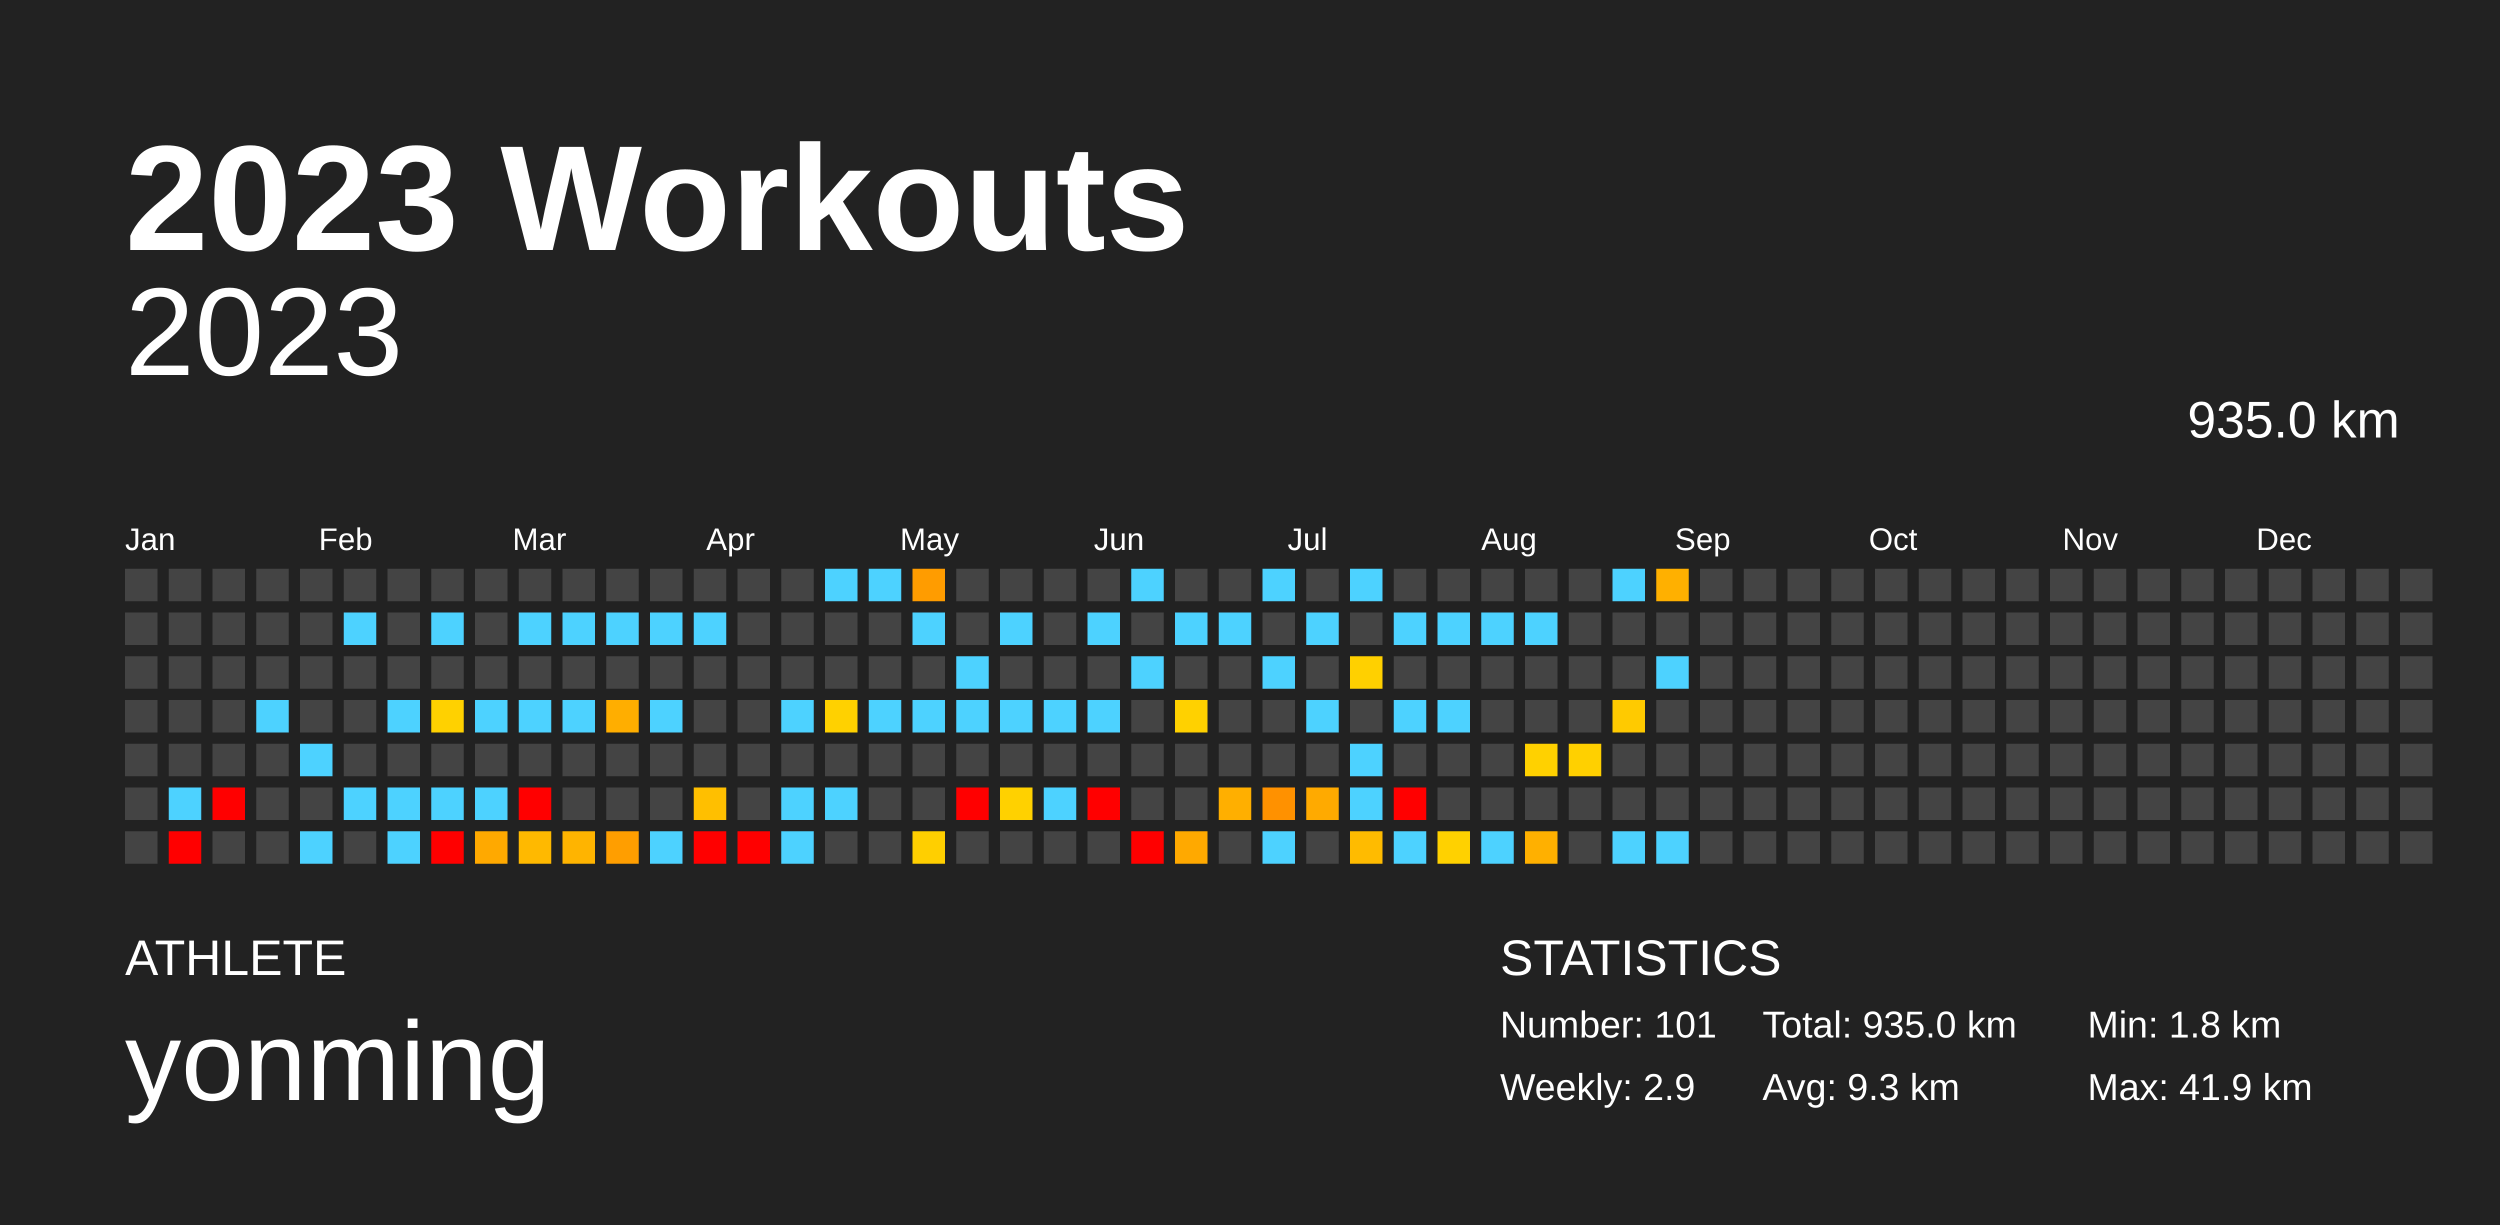
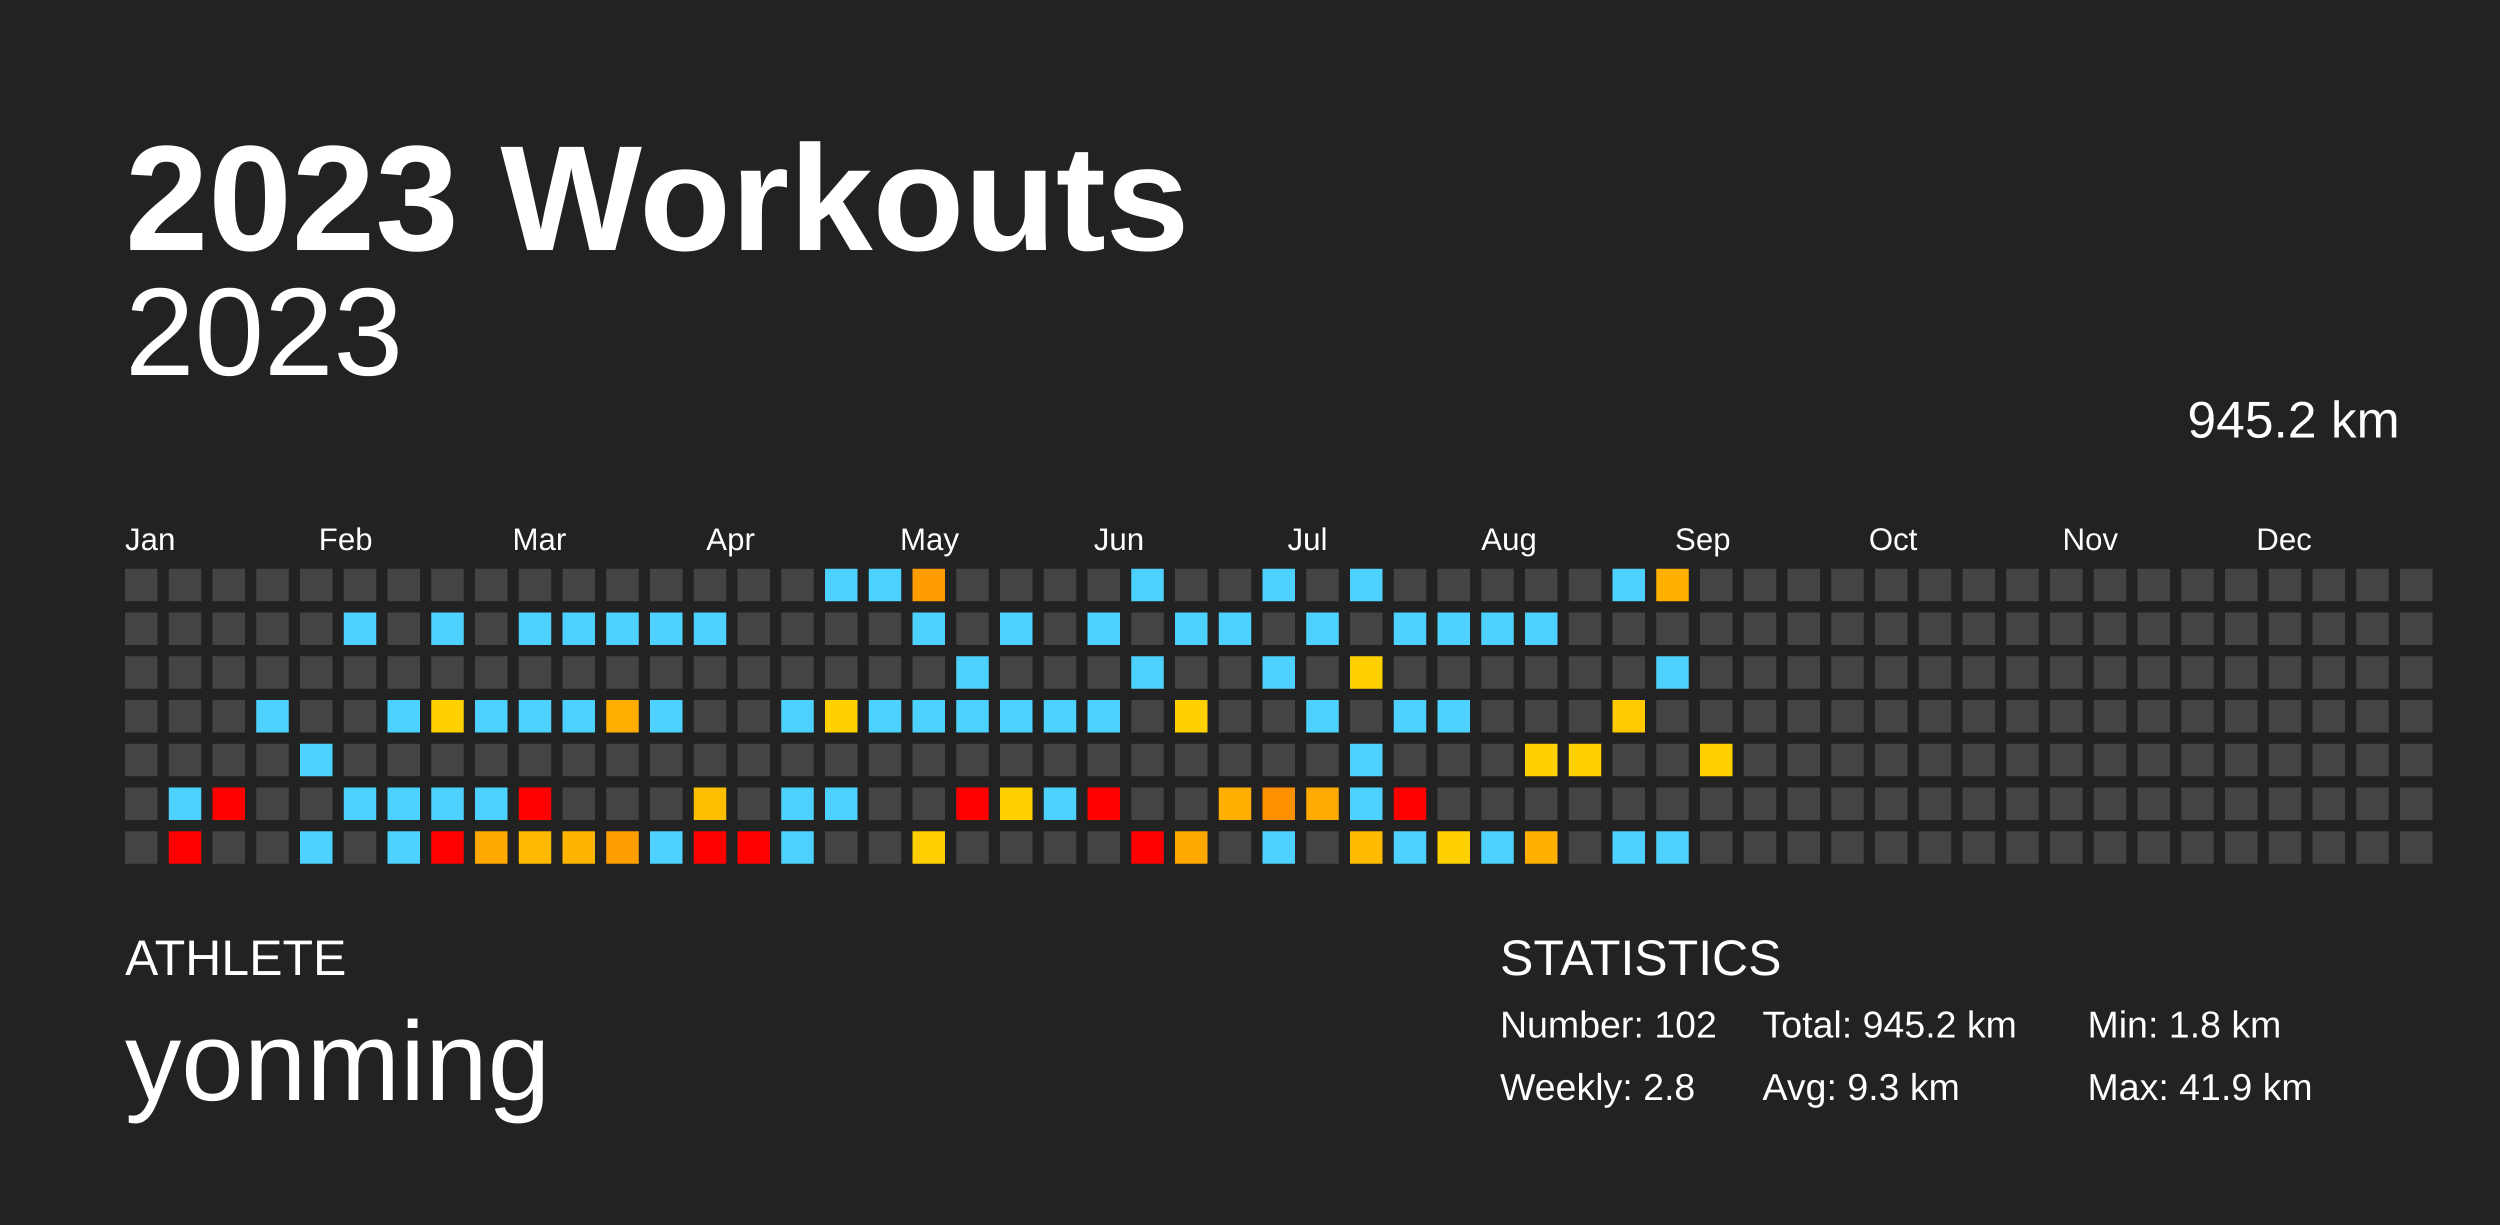
<svg xmlns="http://www.w3.org/2000/svg" baseProfile="full" height="98mm" version="1.1" viewBox="0,0,200,98" width="200mm">
  <defs />
  <rect fill="#222222" height="98" width="200" x="0" y="0" />
  <text fill="#FFFFFF" style="font-size:12px; font-family:Arial; font-weight:bold;" x="10" y="20">2023 Workouts</text>
  <text fill="#FFFFFF" style="font-size:4px; font-family:Arial" x="10" y="78">ATHLETE</text>
  <text fill="#FFFFFF" style="font-size:9px; font-family:Arial" x="10" y="88">yonming</text>
  <text fill="#FFFFFF" style="font-size:4px; font-family:Arial" x="120" y="78">STATISTICS</text>
-   <text fill="#FFFFFF" style="font-size:3px; font-family:Arial" x="120" y="83">Number: 101</text>
-   <text fill="#FFFFFF" style="font-size:3px; font-family:Arial" x="120" y="88">Weekly: 2.9</text>
-   <text fill="#FFFFFF" style="font-size:3px; font-family:Arial" x="141" y="83">Total: 935.0 km</text>
+   <text fill="#FFFFFF" style="font-size:3px; font-family:Arial" x="120" y="83">Number: 102</text>
+   <text fill="#FFFFFF" style="font-size:3px; font-family:Arial" x="120" y="88">Weekly: 2.8</text>
+   <text fill="#FFFFFF" style="font-size:3px; font-family:Arial" x="141" y="83">Total: 945.2 km</text>
  <text fill="#FFFFFF" style="font-size:3px; font-family:Arial" x="141" y="88">Avg: 9.3 km</text>
  <text fill="#FFFFFF" style="font-size:3px; font-family:Arial" x="167" y="83">Min: 1.8 km</text>
  <text fill="#FFFFFF" style="font-size:3px; font-family:Arial" x="167" y="88">Max: 41.9 km</text>
  <text alignment-baseline="hanging" fill="#FFFFFF" style="font-size:10.0px; font-family:Arial;" x="10" y="30">2023</text>
-   <text alignment-baseline="hanging" fill="#FFFFFF" style="font-size:4.125px; font-family:Arial;" x="175" y="35">935.0 km</text>
+   <text alignment-baseline="hanging" fill="#FFFFFF" style="font-size:4.125px; font-family:Arial;" x="175" y="35">945.2 km</text>
  <text fill="#FFFFFF" style="font-size:2.5px; font-family:Arial" x="10.0" y="44">Jan</text>
  <text fill="#FFFFFF" style="font-size:2.5px; font-family:Arial" x="25.5" y="44">Feb</text>
  <text fill="#FFFFFF" style="font-size:2.5px; font-family:Arial" x="41.0" y="44">Mar</text>
  <text fill="#FFFFFF" style="font-size:2.5px; font-family:Arial" x="56.5" y="44">Apr</text>
  <text fill="#FFFFFF" style="font-size:2.5px; font-family:Arial" x="72.0" y="44">May</text>
  <text fill="#FFFFFF" style="font-size:2.5px; font-family:Arial" x="87.5" y="44">Jun</text>
  <text fill="#FFFFFF" style="font-size:2.5px; font-family:Arial" x="103.0" y="44">Jul</text>
  <text fill="#FFFFFF" style="font-size:2.5px; font-family:Arial" x="118.5" y="44">Aug</text>
  <text fill="#FFFFFF" style="font-size:2.5px; font-family:Arial" x="134.0" y="44">Sep</text>
  <text fill="#FFFFFF" style="font-size:2.5px; font-family:Arial" x="149.5" y="44">Oct</text>
  <text fill="#FFFFFF" style="font-size:2.5px; font-family:Arial" x="165.0" y="44">Nov</text>
  <text fill="#FFFFFF" style="font-size:2.5px; font-family:Arial" x="180.5" y="44">Dec</text>
  <rect fill="#444444" height="2.6" width="2.6" x="10.0" y="45.5" />
  <rect fill="#444444" height="2.6" width="2.6" x="10.0" y="49.0" />
  <rect fill="#444444" height="2.6" width="2.6" x="10.0" y="52.5" />
  <rect fill="#444444" height="2.6" width="2.6" x="10.0" y="56.0" />
  <rect fill="#444444" height="2.6" width="2.6" x="10.0" y="59.5" />
  <rect fill="#444444" height="2.6" width="2.6" x="10.0" y="63.0" />
  <rect fill="#444444" height="2.6" width="2.6" x="10.0" y="66.5" />
  <rect fill="#444444" height="2.6" width="2.6" x="13.5" y="45.5" />
  <rect fill="#444444" height="2.6" width="2.6" x="13.5" y="49.0" />
  <rect fill="#444444" height="2.6" width="2.6" x="13.5" y="52.5" />
  <rect fill="#444444" height="2.6" width="2.6" x="13.5" y="56.0" />
  <rect fill="#444444" height="2.6" width="2.6" x="13.5" y="59.5" />
  <rect fill="#4dd2ff" height="2.6" width="2.6" x="13.5" y="63.0" />
  <rect fill="red" height="2.6" width="2.6" x="13.5" y="66.5" />
  <rect fill="#444444" height="2.6" width="2.6" x="17.0" y="45.5" />
  <rect fill="#444444" height="2.6" width="2.6" x="17.0" y="49.0" />
  <rect fill="#444444" height="2.6" width="2.6" x="17.0" y="52.5" />
  <rect fill="#444444" height="2.6" width="2.6" x="17.0" y="56.0" />
  <rect fill="#444444" height="2.6" width="2.6" x="17.0" y="59.5" />
  <rect fill="red" height="2.6" width="2.6" x="17.0" y="63.0" />
  <rect fill="#444444" height="2.6" width="2.6" x="17.0" y="66.5" />
  <rect fill="#444444" height="2.6" width="2.6" x="20.5" y="45.5" />
  <rect fill="#444444" height="2.6" width="2.6" x="20.5" y="49.0" />
  <rect fill="#444444" height="2.6" width="2.6" x="20.5" y="52.5" />
  <rect fill="#4dd2ff" height="2.6" width="2.6" x="20.5" y="56.0" />
  <rect fill="#444444" height="2.6" width="2.6" x="20.5" y="59.5" />
  <rect fill="#444444" height="2.6" width="2.6" x="20.5" y="63.0" />
  <rect fill="#444444" height="2.6" width="2.6" x="20.5" y="66.5" />
  <rect fill="#444444" height="2.6" width="2.6" x="24.0" y="45.5" />
  <rect fill="#444444" height="2.6" width="2.6" x="24.0" y="49.0" />
  <rect fill="#444444" height="2.6" width="2.6" x="24.0" y="52.5" />
  <rect fill="#444444" height="2.6" width="2.6" x="24.0" y="56.0" />
  <rect fill="#4dd2ff" height="2.6" width="2.6" x="24.0" y="59.5" />
  <rect fill="#444444" height="2.6" width="2.6" x="24.0" y="63.0" />
  <rect fill="#4dd2ff" height="2.6" width="2.6" x="24.0" y="66.5" />
  <rect fill="#444444" height="2.6" width="2.6" x="27.5" y="45.5" />
  <rect fill="#4dd2ff" height="2.6" width="2.6" x="27.5" y="49.0" />
  <rect fill="#444444" height="2.6" width="2.6" x="27.5" y="52.5" />
  <rect fill="#444444" height="2.6" width="2.6" x="27.5" y="56.0" />
  <rect fill="#444444" height="2.6" width="2.6" x="27.5" y="59.5" />
  <rect fill="#4dd2ff" height="2.6" width="2.6" x="27.5" y="63.0" />
  <rect fill="#444444" height="2.6" width="2.6" x="27.5" y="66.5" />
  <rect fill="#444444" height="2.6" width="2.6" x="31.0" y="45.5" />
  <rect fill="#444444" height="2.6" width="2.6" x="31.0" y="49.0" />
  <rect fill="#444444" height="2.6" width="2.6" x="31.0" y="52.5" />
  <rect fill="#4dd2ff" height="2.6" width="2.6" x="31.0" y="56.0" />
  <rect fill="#444444" height="2.6" width="2.6" x="31.0" y="59.5" />
  <rect fill="#4dd2ff" height="2.6" width="2.6" x="31.0" y="63.0" />
  <rect fill="#4dd2ff" height="2.6" width="2.6" x="31.0" y="66.5" />
  <rect fill="#444444" height="2.6" width="2.6" x="34.5" y="45.5" />
  <rect fill="#4dd2ff" height="2.6" width="2.6" x="34.5" y="49.0" />
  <rect fill="#444444" height="2.6" width="2.6" x="34.5" y="52.5" />
  <rect fill="#ffd100" height="2.6" width="2.6" x="34.5" y="56.0" />
  <rect fill="#444444" height="2.6" width="2.6" x="34.5" y="59.5" />
  <rect fill="#4dd2ff" height="2.6" width="2.6" x="34.5" y="63.0" />
  <rect fill="red" height="2.6" width="2.6" x="34.5" y="66.5" />
  <rect fill="#444444" height="2.6" width="2.6" x="38.0" y="45.5" />
  <rect fill="#444444" height="2.6" width="2.6" x="38.0" y="49.0" />
  <rect fill="#444444" height="2.6" width="2.6" x="38.0" y="52.5" />
  <rect fill="#4dd2ff" height="2.6" width="2.6" x="38.0" y="56.0" />
  <rect fill="#444444" height="2.6" width="2.6" x="38.0" y="59.5" />
  <rect fill="#4dd2ff" height="2.6" width="2.6" x="38.0" y="63.0" />
  <rect fill="#ffa900" height="2.6" width="2.6" x="38.0" y="66.5" />
  <rect fill="#444444" height="2.6" width="2.6" x="41.5" y="45.5" />
  <rect fill="#4dd2ff" height="2.6" width="2.6" x="41.5" y="49.0" />
  <rect fill="#444444" height="2.6" width="2.6" x="41.5" y="52.5" />
  <rect fill="#4dd2ff" height="2.6" width="2.6" x="41.5" y="56.0" />
  <rect fill="#444444" height="2.6" width="2.6" x="41.5" y="59.5" />
  <rect fill="red" height="2.6" width="2.6" x="41.5" y="63.0" />
  <rect fill="#ffb900" height="2.6" width="2.6" x="41.5" y="66.5" />
  <rect fill="#444444" height="2.6" width="2.6" x="45.0" y="45.5" />
  <rect fill="#4dd2ff" height="2.6" width="2.6" x="45.0" y="49.0" />
  <rect fill="#444444" height="2.6" width="2.6" x="45.0" y="52.5" />
  <rect fill="#4dd2ff" height="2.6" width="2.6" x="45.0" y="56.0" />
  <rect fill="#444444" height="2.6" width="2.6" x="45.0" y="59.5" />
  <rect fill="#444444" height="2.6" width="2.6" x="45.0" y="63.0" />
  <rect fill="#ffb400" height="2.6" width="2.6" x="45.0" y="66.5" />
  <rect fill="#444444" height="2.6" width="2.6" x="48.5" y="45.5" />
  <rect fill="#4dd2ff" height="2.6" width="2.6" x="48.5" y="49.0" />
  <rect fill="#444444" height="2.6" width="2.6" x="48.5" y="52.5" />
  <rect fill="#ffae00" height="2.6" width="2.6" x="48.5" y="56.0" />
  <rect fill="#444444" height="2.6" width="2.6" x="48.5" y="59.5" />
  <rect fill="#444444" height="2.6" width="2.6" x="48.5" y="63.0" />
  <rect fill="#ff9e00" height="2.6" width="2.6" x="48.5" y="66.5" />
  <rect fill="#444444" height="2.6" width="2.6" x="52.0" y="45.5" />
  <rect fill="#4dd2ff" height="2.6" width="2.6" x="52.0" y="49.0" />
  <rect fill="#444444" height="2.6" width="2.6" x="52.0" y="52.5" />
  <rect fill="#4dd2ff" height="2.6" width="2.6" x="52.0" y="56.0" />
  <rect fill="#444444" height="2.6" width="2.6" x="52.0" y="59.5" />
  <rect fill="#444444" height="2.6" width="2.6" x="52.0" y="63.0" />
  <rect fill="#4dd2ff" height="2.6" width="2.6" x="52.0" y="66.5" />
  <rect fill="#444444" height="2.6" width="2.6" x="55.5" y="45.5" />
  <rect fill="#4dd2ff" height="2.6" width="2.6" x="55.5" y="49.0" />
  <rect fill="#444444" height="2.6" width="2.6" x="55.5" y="52.5" />
  <rect fill="#444444" height="2.6" width="2.6" x="55.5" y="56.0" />
  <rect fill="#444444" height="2.6" width="2.6" x="55.5" y="59.5" />
  <rect fill="#ffbf00" height="2.6" width="2.6" x="55.5" y="63.0" />
  <rect fill="red" height="2.6" width="2.6" x="55.5" y="66.5" />
  <rect fill="#444444" height="2.6" width="2.6" x="59.0" y="45.5" />
  <rect fill="#444444" height="2.6" width="2.6" x="59.0" y="49.0" />
  <rect fill="#444444" height="2.6" width="2.6" x="59.0" y="52.5" />
  <rect fill="#444444" height="2.6" width="2.6" x="59.0" y="56.0" />
  <rect fill="#444444" height="2.6" width="2.6" x="59.0" y="59.5" />
  <rect fill="#444444" height="2.6" width="2.6" x="59.0" y="63.0" />
  <rect fill="red" height="2.6" width="2.6" x="59.0" y="66.5" />
  <rect fill="#444444" height="2.6" width="2.6" x="62.5" y="45.5" />
  <rect fill="#444444" height="2.6" width="2.6" x="62.5" y="49.0" />
  <rect fill="#444444" height="2.6" width="2.6" x="62.5" y="52.5" />
  <rect fill="#4dd2ff" height="2.6" width="2.6" x="62.5" y="56.0" />
  <rect fill="#444444" height="2.6" width="2.6" x="62.5" y="59.5" />
  <rect fill="#4dd2ff" height="2.6" width="2.6" x="62.5" y="63.0" />
  <rect fill="#4dd2ff" height="2.6" width="2.6" x="62.5" y="66.5" />
  <rect fill="#4dd2ff" height="2.6" width="2.6" x="66.0" y="45.5" />
  <rect fill="#444444" height="2.6" width="2.6" x="66.0" y="49.0" />
  <rect fill="#444444" height="2.6" width="2.6" x="66.0" y="52.5" />
  <rect fill="#ffd100" height="2.6" width="2.6" x="66.0" y="56.0" />
  <rect fill="#444444" height="2.6" width="2.6" x="66.0" y="59.5" />
  <rect fill="#4dd2ff" height="2.6" width="2.6" x="66.0" y="63.0" />
  <rect fill="#444444" height="2.6" width="2.6" x="66.0" y="66.5" />
  <rect fill="#4dd2ff" height="2.6" width="2.6" x="69.5" y="45.5" />
  <rect fill="#444444" height="2.6" width="2.6" x="69.5" y="49.0" />
  <rect fill="#444444" height="2.6" width="2.6" x="69.5" y="52.5" />
  <rect fill="#4dd2ff" height="2.6" width="2.6" x="69.5" y="56.0" />
  <rect fill="#444444" height="2.6" width="2.6" x="69.5" y="59.5" />
  <rect fill="#444444" height="2.6" width="2.6" x="69.5" y="63.0" />
  <rect fill="#444444" height="2.6" width="2.6" x="69.5" y="66.5" />
  <rect fill="#ff9c00" height="2.6" width="2.6" x="73.0" y="45.5" />
  <rect fill="#4dd2ff" height="2.6" width="2.6" x="73.0" y="49.0" />
  <rect fill="#444444" height="2.6" width="2.6" x="73.0" y="52.5" />
  <rect fill="#4dd2ff" height="2.6" width="2.6" x="73.0" y="56.0" />
  <rect fill="#444444" height="2.6" width="2.6" x="73.0" y="59.5" />
  <rect fill="#444444" height="2.6" width="2.6" x="73.0" y="63.0" />
  <rect fill="#ffcf00" height="2.6" width="2.6" x="73.0" y="66.5" />
  <rect fill="#444444" height="2.6" width="2.6" x="76.5" y="45.5" />
  <rect fill="#444444" height="2.6" width="2.6" x="76.5" y="49.0" />
  <rect fill="#4dd2ff" height="2.6" width="2.6" x="76.5" y="52.5" />
  <rect fill="#4dd2ff" height="2.6" width="2.6" x="76.5" y="56.0" />
  <rect fill="#444444" height="2.6" width="2.6" x="76.5" y="59.5" />
  <rect fill="red" height="2.6" width="2.6" x="76.5" y="63.0" />
  <rect fill="#444444" height="2.6" width="2.6" x="76.5" y="66.5" />
  <rect fill="#444444" height="2.6" width="2.6" x="80.0" y="45.5" />
  <rect fill="#4dd2ff" height="2.6" width="2.6" x="80.0" y="49.0" />
  <rect fill="#444444" height="2.6" width="2.6" x="80.0" y="52.5" />
  <rect fill="#4dd2ff" height="2.6" width="2.6" x="80.0" y="56.0" />
  <rect fill="#444444" height="2.6" width="2.6" x="80.0" y="59.5" />
  <rect fill="#ffd100" height="2.6" width="2.6" x="80.0" y="63.0" />
  <rect fill="#444444" height="2.6" width="2.6" x="80.0" y="66.5" />
  <rect fill="#444444" height="2.6" width="2.6" x="83.5" y="45.5" />
  <rect fill="#444444" height="2.6" width="2.6" x="83.5" y="49.0" />
  <rect fill="#444444" height="2.6" width="2.6" x="83.5" y="52.5" />
  <rect fill="#4dd2ff" height="2.6" width="2.6" x="83.5" y="56.0" />
  <rect fill="#444444" height="2.6" width="2.6" x="83.5" y="59.5" />
  <rect fill="#4dd2ff" height="2.6" width="2.6" x="83.5" y="63.0" />
  <rect fill="#444444" height="2.6" width="2.6" x="83.5" y="66.5" />
  <rect fill="#444444" height="2.6" width="2.6" x="87.0" y="45.5" />
  <rect fill="#4dd2ff" height="2.6" width="2.6" x="87.0" y="49.0" />
  <rect fill="#444444" height="2.6" width="2.6" x="87.0" y="52.5" />
  <rect fill="#4dd2ff" height="2.6" width="2.6" x="87.0" y="56.0" />
  <rect fill="#444444" height="2.6" width="2.6" x="87.0" y="59.5" />
  <rect fill="red" height="2.6" width="2.6" x="87.0" y="63.0" />
  <rect fill="#444444" height="2.6" width="2.6" x="87.0" y="66.5" />
  <rect fill="#4dd2ff" height="2.6" width="2.6" x="90.5" y="45.5" />
  <rect fill="#444444" height="2.6" width="2.6" x="90.5" y="49.0" />
  <rect fill="#4dd2ff" height="2.6" width="2.6" x="90.5" y="52.5" />
  <rect fill="#444444" height="2.6" width="2.6" x="90.5" y="56.0" />
  <rect fill="#444444" height="2.6" width="2.6" x="90.5" y="59.5" />
  <rect fill="#444444" height="2.6" width="2.6" x="90.5" y="63.0" />
  <rect fill="red" height="2.6" width="2.6" x="90.5" y="66.5" />
  <rect fill="#444444" height="2.6" width="2.6" x="94.0" y="45.5" />
  <rect fill="#4dd2ff" height="2.6" width="2.6" x="94.0" y="49.0" />
  <rect fill="#444444" height="2.6" width="2.6" x="94.0" y="52.5" />
  <rect fill="#ffd100" height="2.6" width="2.6" x="94.0" y="56.0" />
  <rect fill="#444444" height="2.6" width="2.6" x="94.0" y="59.5" />
  <rect fill="#444444" height="2.6" width="2.6" x="94.0" y="63.0" />
  <rect fill="#ffa900" height="2.6" width="2.6" x="94.0" y="66.5" />
  <rect fill="#444444" height="2.6" width="2.6" x="97.5" y="45.5" />
  <rect fill="#4dd2ff" height="2.6" width="2.6" x="97.5" y="49.0" />
  <rect fill="#444444" height="2.6" width="2.6" x="97.5" y="52.5" />
  <rect fill="#444444" height="2.6" width="2.6" x="97.5" y="56.0" />
  <rect fill="#444444" height="2.6" width="2.6" x="97.5" y="59.5" />
  <rect fill="#ffaf00" height="2.6" width="2.6" x="97.5" y="63.0" />
  <rect fill="#444444" height="2.6" width="2.6" x="97.5" y="66.5" />
  <rect fill="#4dd2ff" height="2.6" width="2.6" x="101.0" y="45.5" />
  <rect fill="#444444" height="2.6" width="2.6" x="101.0" y="49.0" />
  <rect fill="#4dd2ff" height="2.6" width="2.6" x="101.0" y="52.5" />
  <rect fill="#444444" height="2.6" width="2.6" x="101.0" y="56.0" />
  <rect fill="#444444" height="2.6" width="2.6" x="101.0" y="59.5" />
  <rect fill="#ff9100" height="2.6" width="2.6" x="101.0" y="63.0" />
  <rect fill="#4dd2ff" height="2.6" width="2.6" x="101.0" y="66.5" />
  <rect fill="#444444" height="2.6" width="2.6" x="104.5" y="45.5" />
  <rect fill="#4dd2ff" height="2.6" width="2.6" x="104.5" y="49.0" />
  <rect fill="#444444" height="2.6" width="2.6" x="104.5" y="52.5" />
  <rect fill="#4dd2ff" height="2.6" width="2.6" x="104.5" y="56.0" />
  <rect fill="#444444" height="2.6" width="2.6" x="104.5" y="59.5" />
  <rect fill="#ffaa00" height="2.6" width="2.6" x="104.5" y="63.0" />
  <rect fill="#444444" height="2.6" width="2.6" x="104.5" y="66.5" />
  <rect fill="#4dd2ff" height="2.6" width="2.6" x="108.0" y="45.5" />
  <rect fill="#444444" height="2.6" width="2.6" x="108.0" y="49.0" />
  <rect fill="#ffd000" height="2.6" width="2.6" x="108.0" y="52.5" />
  <rect fill="#444444" height="2.6" width="2.6" x="108.0" y="56.0" />
  <rect fill="#4dd2ff" height="2.6" width="2.6" x="108.0" y="59.5" />
  <rect fill="#4dd2ff" height="2.6" width="2.6" x="108.0" y="63.0" />
  <rect fill="#ffbb00" height="2.6" width="2.6" x="108.0" y="66.5" />
  <rect fill="#444444" height="2.6" width="2.6" x="111.5" y="45.5" />
  <rect fill="#4dd2ff" height="2.6" width="2.6" x="111.5" y="49.0" />
  <rect fill="#444444" height="2.6" width="2.6" x="111.5" y="52.5" />
  <rect fill="#4dd2ff" height="2.6" width="2.6" x="111.5" y="56.0" />
  <rect fill="#444444" height="2.6" width="2.6" x="111.5" y="59.5" />
  <rect fill="red" height="2.6" width="2.6" x="111.5" y="63.0" />
  <rect fill="#4dd2ff" height="2.6" width="2.6" x="111.5" y="66.5" />
  <rect fill="#444444" height="2.6" width="2.6" x="115.0" y="45.5" />
  <rect fill="#4dd2ff" height="2.6" width="2.6" x="115.0" y="49.0" />
  <rect fill="#444444" height="2.6" width="2.6" x="115.0" y="52.5" />
  <rect fill="#4dd2ff" height="2.6" width="2.6" x="115.0" y="56.0" />
  <rect fill="#444444" height="2.6" width="2.6" x="115.0" y="59.5" />
  <rect fill="#444444" height="2.6" width="2.6" x="115.0" y="63.0" />
  <rect fill="#ffd100" height="2.6" width="2.6" x="115.0" y="66.5" />
  <rect fill="#444444" height="2.6" width="2.6" x="118.5" y="45.5" />
  <rect fill="#4dd2ff" height="2.6" width="2.6" x="118.5" y="49.0" />
  <rect fill="#444444" height="2.6" width="2.6" x="118.5" y="52.5" />
  <rect fill="#444444" height="2.6" width="2.6" x="118.5" y="56.0" />
  <rect fill="#444444" height="2.6" width="2.6" x="118.5" y="59.5" />
  <rect fill="#444444" height="2.6" width="2.6" x="118.5" y="63.0" />
  <rect fill="#4dd2ff" height="2.6" width="2.6" x="118.5" y="66.5" />
  <rect fill="#444444" height="2.6" width="2.6" x="122.0" y="45.5" />
  <rect fill="#4dd2ff" height="2.6" width="2.6" x="122.0" y="49.0" />
  <rect fill="#444444" height="2.6" width="2.6" x="122.0" y="52.5" />
  <rect fill="#444444" height="2.6" width="2.6" x="122.0" y="56.0" />
  <rect fill="#ffd100" height="2.6" width="2.6" x="122.0" y="59.5" />
  <rect fill="#444444" height="2.6" width="2.6" x="122.0" y="63.0" />
  <rect fill="#ffb000" height="2.6" width="2.6" x="122.0" y="66.5" />
  <rect fill="#444444" height="2.6" width="2.6" x="125.5" y="45.5" />
  <rect fill="#444444" height="2.6" width="2.6" x="125.5" y="49.0" />
  <rect fill="#444444" height="2.6" width="2.6" x="125.5" y="52.5" />
  <rect fill="#444444" height="2.6" width="2.6" x="125.5" y="56.0" />
  <rect fill="#ffd000" height="2.6" width="2.6" x="125.5" y="59.5" />
  <rect fill="#444444" height="2.6" width="2.6" x="125.5" y="63.0" />
  <rect fill="#444444" height="2.6" width="2.6" x="125.5" y="66.5" />
  <rect fill="#4dd2ff" height="2.6" width="2.6" x="129.0" y="45.5" />
  <rect fill="#444444" height="2.6" width="2.6" x="129.0" y="49.0" />
  <rect fill="#444444" height="2.6" width="2.6" x="129.0" y="52.5" />
  <rect fill="#ffca00" height="2.6" width="2.6" x="129.0" y="56.0" />
  <rect fill="#444444" height="2.6" width="2.6" x="129.0" y="59.5" />
  <rect fill="#444444" height="2.6" width="2.6" x="129.0" y="63.0" />
  <rect fill="#4dd2ff" height="2.6" width="2.6" x="129.0" y="66.5" />
  <rect fill="#ffb000" height="2.6" width="2.6" x="132.5" y="45.5" />
  <rect fill="#444444" height="2.6" width="2.6" x="132.5" y="49.0" />
  <rect fill="#4dd2ff" height="2.6" width="2.6" x="132.5" y="52.5" />
  <rect fill="#444444" height="2.6" width="2.6" x="132.5" y="56.0" />
  <rect fill="#444444" height="2.6" width="2.6" x="132.5" y="59.5" />
  <rect fill="#444444" height="2.6" width="2.6" x="132.5" y="63.0" />
  <rect fill="#4dd2ff" height="2.6" width="2.6" x="132.5" y="66.5" />
  <rect fill="#444444" height="2.6" width="2.6" x="136.0" y="45.5" />
  <rect fill="#444444" height="2.6" width="2.6" x="136.0" y="49.0" />
  <rect fill="#444444" height="2.6" width="2.6" x="136.0" y="52.5" />
  <rect fill="#444444" height="2.6" width="2.6" x="136.0" y="56.0" />
-   <rect fill="#444444" height="2.6" width="2.6" x="136.0" y="59.5" />
+   <rect fill="#ffd000" height="2.6" width="2.6" x="136.0" y="59.5" />
  <rect fill="#444444" height="2.6" width="2.6" x="136.0" y="63.0" />
  <rect fill="#444444" height="2.6" width="2.6" x="136.0" y="66.5" />
  <rect fill="#444444" height="2.6" width="2.6" x="139.5" y="45.5" />
  <rect fill="#444444" height="2.6" width="2.6" x="139.5" y="49.0" />
  <rect fill="#444444" height="2.6" width="2.6" x="139.5" y="52.5" />
  <rect fill="#444444" height="2.6" width="2.6" x="139.5" y="56.0" />
  <rect fill="#444444" height="2.6" width="2.6" x="139.5" y="59.5" />
  <rect fill="#444444" height="2.6" width="2.6" x="139.5" y="63.0" />
  <rect fill="#444444" height="2.6" width="2.6" x="139.5" y="66.5" />
  <rect fill="#444444" height="2.6" width="2.6" x="143.0" y="45.5" />
  <rect fill="#444444" height="2.6" width="2.6" x="143.0" y="49.0" />
  <rect fill="#444444" height="2.6" width="2.6" x="143.0" y="52.5" />
  <rect fill="#444444" height="2.6" width="2.6" x="143.0" y="56.0" />
  <rect fill="#444444" height="2.6" width="2.6" x="143.0" y="59.5" />
  <rect fill="#444444" height="2.6" width="2.6" x="143.0" y="63.0" />
  <rect fill="#444444" height="2.6" width="2.6" x="143.0" y="66.5" />
  <rect fill="#444444" height="2.6" width="2.6" x="146.5" y="45.5" />
  <rect fill="#444444" height="2.6" width="2.6" x="146.5" y="49.0" />
  <rect fill="#444444" height="2.6" width="2.6" x="146.5" y="52.5" />
  <rect fill="#444444" height="2.6" width="2.6" x="146.5" y="56.0" />
  <rect fill="#444444" height="2.6" width="2.6" x="146.5" y="59.5" />
  <rect fill="#444444" height="2.6" width="2.6" x="146.5" y="63.0" />
  <rect fill="#444444" height="2.6" width="2.6" x="146.5" y="66.5" />
  <rect fill="#444444" height="2.6" width="2.6" x="150.0" y="45.5" />
  <rect fill="#444444" height="2.6" width="2.6" x="150.0" y="49.0" />
  <rect fill="#444444" height="2.6" width="2.6" x="150.0" y="52.5" />
  <rect fill="#444444" height="2.6" width="2.6" x="150.0" y="56.0" />
  <rect fill="#444444" height="2.6" width="2.6" x="150.0" y="59.5" />
  <rect fill="#444444" height="2.6" width="2.6" x="150.0" y="63.0" />
  <rect fill="#444444" height="2.6" width="2.6" x="150.0" y="66.5" />
  <rect fill="#444444" height="2.6" width="2.6" x="153.5" y="45.5" />
  <rect fill="#444444" height="2.6" width="2.6" x="153.5" y="49.0" />
  <rect fill="#444444" height="2.6" width="2.6" x="153.5" y="52.5" />
  <rect fill="#444444" height="2.6" width="2.6" x="153.5" y="56.0" />
  <rect fill="#444444" height="2.6" width="2.6" x="153.5" y="59.5" />
  <rect fill="#444444" height="2.6" width="2.6" x="153.5" y="63.0" />
  <rect fill="#444444" height="2.6" width="2.6" x="153.5" y="66.5" />
  <rect fill="#444444" height="2.6" width="2.6" x="157.0" y="45.5" />
  <rect fill="#444444" height="2.6" width="2.6" x="157.0" y="49.0" />
  <rect fill="#444444" height="2.6" width="2.6" x="157.0" y="52.5" />
  <rect fill="#444444" height="2.6" width="2.6" x="157.0" y="56.0" />
  <rect fill="#444444" height="2.6" width="2.6" x="157.0" y="59.5" />
  <rect fill="#444444" height="2.6" width="2.6" x="157.0" y="63.0" />
  <rect fill="#444444" height="2.6" width="2.6" x="157.0" y="66.5" />
  <rect fill="#444444" height="2.6" width="2.6" x="160.5" y="45.5" />
  <rect fill="#444444" height="2.6" width="2.6" x="160.5" y="49.0" />
  <rect fill="#444444" height="2.6" width="2.6" x="160.5" y="52.5" />
  <rect fill="#444444" height="2.6" width="2.6" x="160.5" y="56.0" />
  <rect fill="#444444" height="2.6" width="2.6" x="160.5" y="59.5" />
  <rect fill="#444444" height="2.6" width="2.6" x="160.5" y="63.0" />
  <rect fill="#444444" height="2.6" width="2.6" x="160.5" y="66.5" />
  <rect fill="#444444" height="2.6" width="2.6" x="164.0" y="45.5" />
  <rect fill="#444444" height="2.6" width="2.6" x="164.0" y="49.0" />
  <rect fill="#444444" height="2.6" width="2.6" x="164.0" y="52.5" />
  <rect fill="#444444" height="2.6" width="2.6" x="164.0" y="56.0" />
  <rect fill="#444444" height="2.6" width="2.6" x="164.0" y="59.5" />
  <rect fill="#444444" height="2.6" width="2.6" x="164.0" y="63.0" />
  <rect fill="#444444" height="2.6" width="2.6" x="164.0" y="66.5" />
  <rect fill="#444444" height="2.6" width="2.6" x="167.5" y="45.5" />
  <rect fill="#444444" height="2.6" width="2.6" x="167.5" y="49.0" />
  <rect fill="#444444" height="2.6" width="2.6" x="167.5" y="52.5" />
  <rect fill="#444444" height="2.6" width="2.6" x="167.5" y="56.0" />
  <rect fill="#444444" height="2.6" width="2.6" x="167.5" y="59.5" />
  <rect fill="#444444" height="2.6" width="2.6" x="167.5" y="63.0" />
  <rect fill="#444444" height="2.6" width="2.6" x="167.5" y="66.5" />
  <rect fill="#444444" height="2.6" width="2.6" x="171.0" y="45.5" />
  <rect fill="#444444" height="2.6" width="2.6" x="171.0" y="49.0" />
  <rect fill="#444444" height="2.6" width="2.6" x="171.0" y="52.5" />
  <rect fill="#444444" height="2.6" width="2.6" x="171.0" y="56.0" />
  <rect fill="#444444" height="2.6" width="2.6" x="171.0" y="59.5" />
  <rect fill="#444444" height="2.6" width="2.6" x="171.0" y="63.0" />
  <rect fill="#444444" height="2.6" width="2.6" x="171.0" y="66.5" />
  <rect fill="#444444" height="2.6" width="2.6" x="174.5" y="45.5" />
  <rect fill="#444444" height="2.6" width="2.6" x="174.5" y="49.0" />
  <rect fill="#444444" height="2.6" width="2.6" x="174.5" y="52.5" />
  <rect fill="#444444" height="2.6" width="2.6" x="174.5" y="56.0" />
  <rect fill="#444444" height="2.6" width="2.6" x="174.5" y="59.5" />
  <rect fill="#444444" height="2.6" width="2.6" x="174.5" y="63.0" />
  <rect fill="#444444" height="2.6" width="2.6" x="174.5" y="66.5" />
  <rect fill="#444444" height="2.6" width="2.6" x="178.0" y="45.5" />
  <rect fill="#444444" height="2.6" width="2.6" x="178.0" y="49.0" />
  <rect fill="#444444" height="2.6" width="2.6" x="178.0" y="52.5" />
  <rect fill="#444444" height="2.6" width="2.6" x="178.0" y="56.0" />
  <rect fill="#444444" height="2.6" width="2.6" x="178.0" y="59.5" />
  <rect fill="#444444" height="2.6" width="2.6" x="178.0" y="63.0" />
  <rect fill="#444444" height="2.6" width="2.6" x="178.0" y="66.5" />
  <rect fill="#444444" height="2.6" width="2.6" x="181.5" y="45.5" />
  <rect fill="#444444" height="2.6" width="2.6" x="181.5" y="49.0" />
  <rect fill="#444444" height="2.6" width="2.6" x="181.5" y="52.5" />
  <rect fill="#444444" height="2.6" width="2.6" x="181.5" y="56.0" />
  <rect fill="#444444" height="2.6" width="2.6" x="181.5" y="59.5" />
  <rect fill="#444444" height="2.6" width="2.6" x="181.5" y="63.0" />
  <rect fill="#444444" height="2.6" width="2.6" x="181.5" y="66.5" />
  <rect fill="#444444" height="2.6" width="2.6" x="185.0" y="45.5" />
  <rect fill="#444444" height="2.6" width="2.6" x="185.0" y="49.0" />
  <rect fill="#444444" height="2.6" width="2.6" x="185.0" y="52.5" />
  <rect fill="#444444" height="2.6" width="2.6" x="185.0" y="56.0" />
  <rect fill="#444444" height="2.6" width="2.6" x="185.0" y="59.5" />
  <rect fill="#444444" height="2.6" width="2.6" x="185.0" y="63.0" />
  <rect fill="#444444" height="2.6" width="2.6" x="185.0" y="66.5" />
  <rect fill="#444444" height="2.6" width="2.6" x="188.5" y="45.5" />
  <rect fill="#444444" height="2.6" width="2.6" x="188.5" y="49.0" />
  <rect fill="#444444" height="2.6" width="2.6" x="188.5" y="52.5" />
  <rect fill="#444444" height="2.6" width="2.6" x="188.5" y="56.0" />
  <rect fill="#444444" height="2.6" width="2.6" x="188.5" y="59.5" />
  <rect fill="#444444" height="2.6" width="2.6" x="188.5" y="63.0" />
  <rect fill="#444444" height="2.6" width="2.6" x="188.5" y="66.5" />
  <rect fill="#444444" height="2.6" width="2.6" x="192.0" y="45.5" />
  <rect fill="#444444" height="2.6" width="2.6" x="192.0" y="49.0" />
  <rect fill="#444444" height="2.6" width="2.6" x="192.0" y="52.5" />
  <rect fill="#444444" height="2.6" width="2.6" x="192.0" y="56.0" />
  <rect fill="#444444" height="2.6" width="2.6" x="192.0" y="59.5" />
  <rect fill="#444444" height="2.6" width="2.6" x="192.0" y="63.0" />
  <rect fill="#444444" height="2.6" width="2.6" x="192.0" y="66.5" />
</svg>
